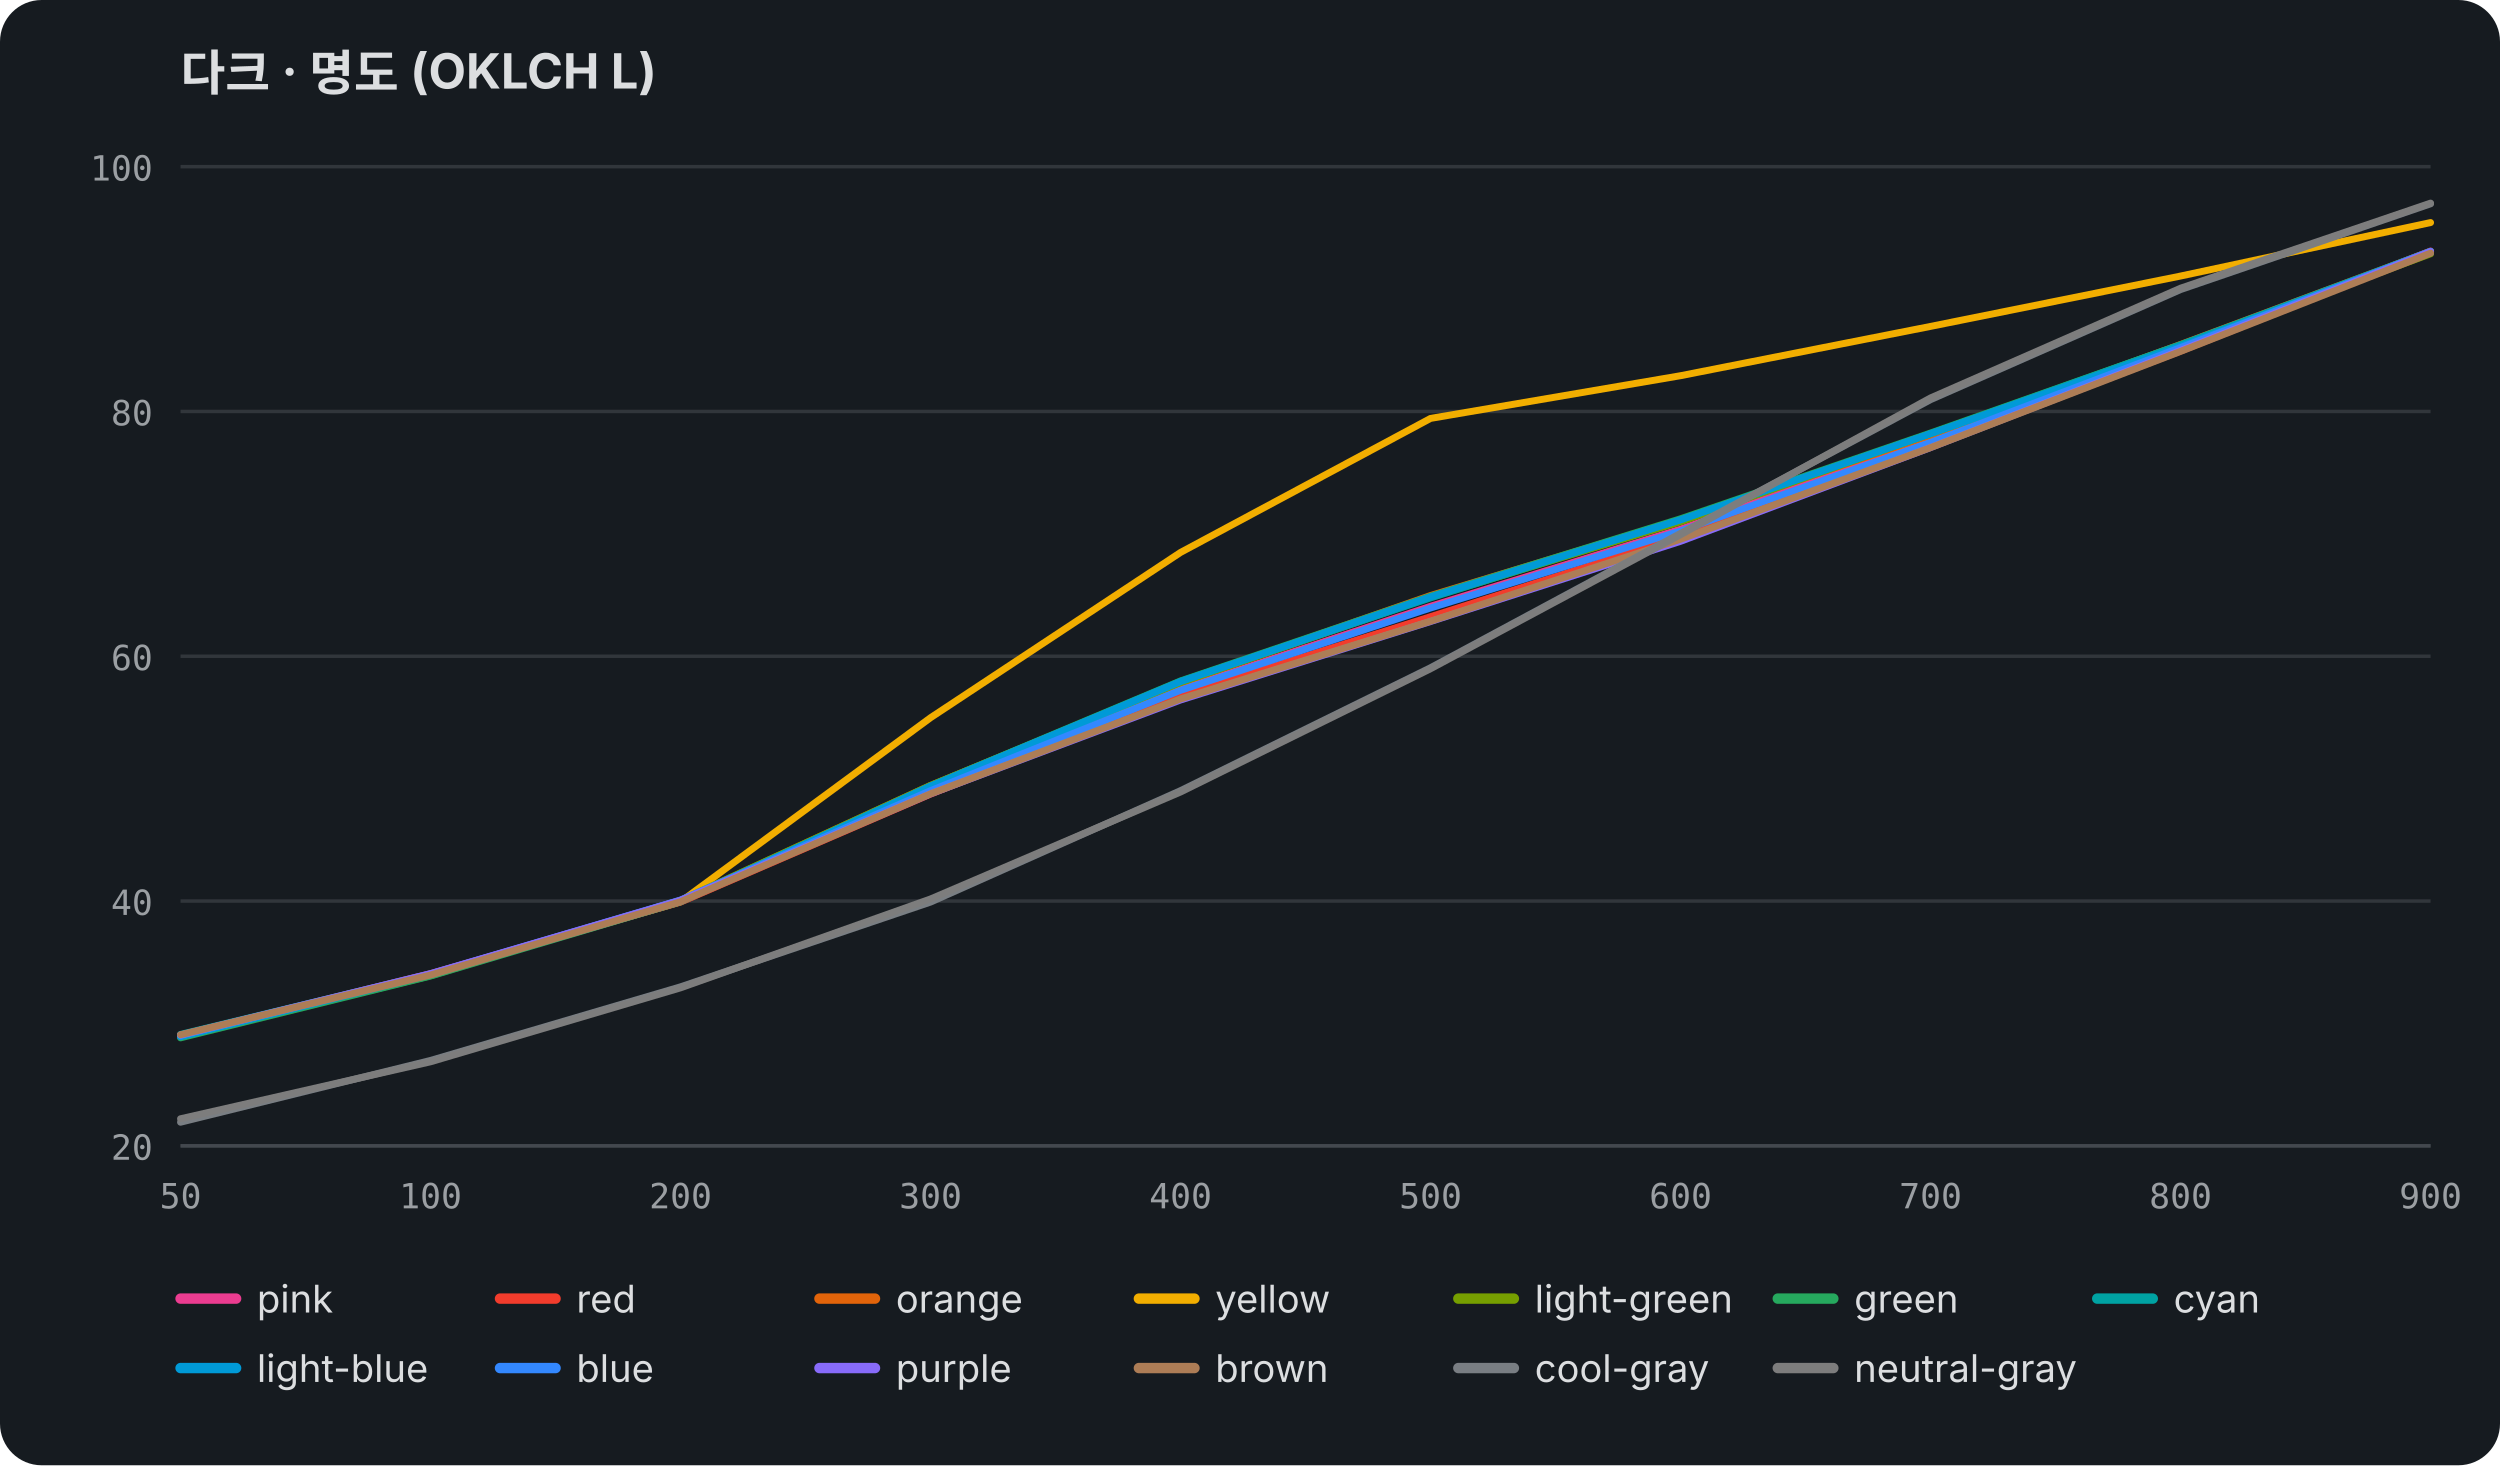
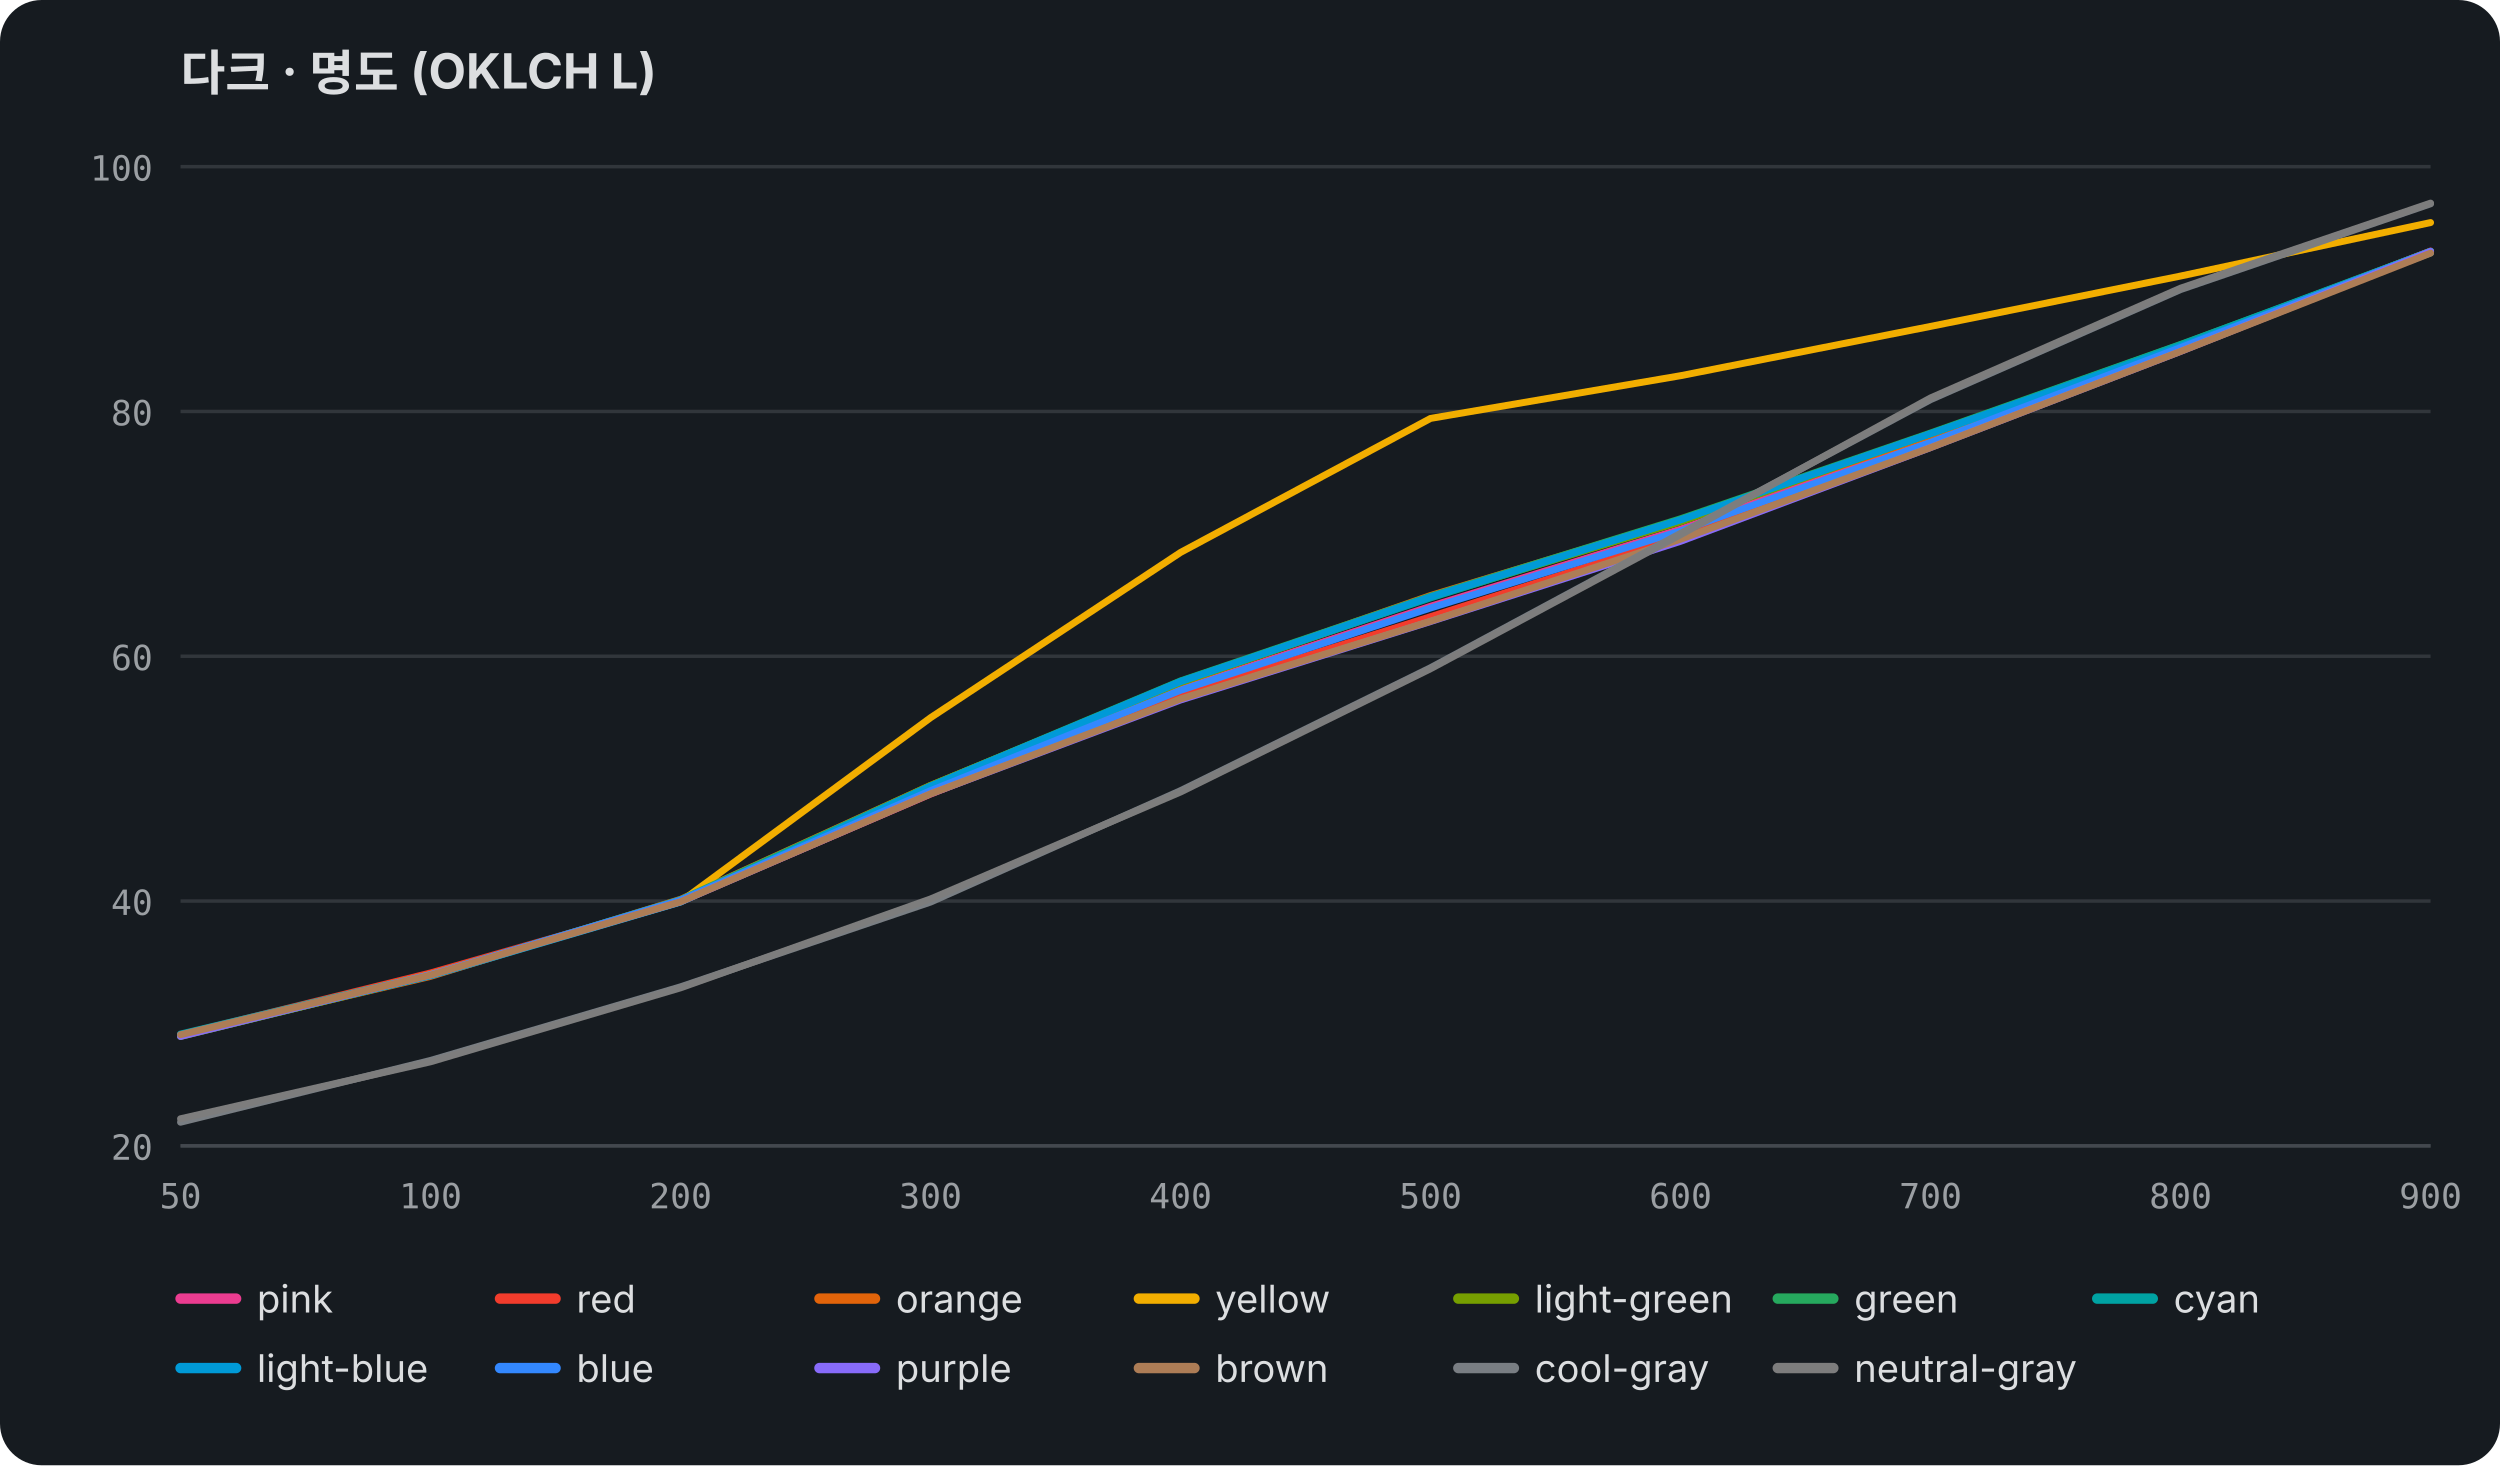
<svg xmlns="http://www.w3.org/2000/svg" width="720" height="422" viewBox="0 0 720 422">
  <rect width="720" height="422" rx="12" fill="#161b20" />
  <text x="52" y="26" font-family="ui-sans-serif, system-ui, -apple-system, 'Apple SD Gothic Neo', sans-serif" font-size="14" font-weight="700" fill="#dcdee0">다크 · 명도 (OKLCH L)</text>
  <line x1="52" x2="700" y1="330" y2="330" stroke="#31363b" stroke-width="1" />
  <text x="44" y="334" text-anchor="end" font-family="ui-monospace, SFMono-Regular, Menlo, monospace" font-size="10" fill="#9b9fa3">20</text>
  <line x1="52" x2="700" y1="259.5" y2="259.5" stroke="#31363b" stroke-width="1" />
  <text x="44" y="263.5" text-anchor="end" font-family="ui-monospace, SFMono-Regular, Menlo, monospace" font-size="10" fill="#9b9fa3">40</text>
  <line x1="52" x2="700" y1="189" y2="189" stroke="#31363b" stroke-width="1" />
  <text x="44" y="193" text-anchor="end" font-family="ui-monospace, SFMono-Regular, Menlo, monospace" font-size="10" fill="#9b9fa3">60</text>
  <line x1="52" x2="700" y1="118.5" y2="118.5" stroke="#31363b" stroke-width="1" />
  <text x="44" y="122.5" text-anchor="end" font-family="ui-monospace, SFMono-Regular, Menlo, monospace" font-size="10" fill="#9b9fa3">80</text>
  <line x1="52" x2="700" y1="48" y2="48" stroke="#31363b" stroke-width="1" />
  <text x="44" y="52" text-anchor="end" font-family="ui-monospace, SFMono-Regular, Menlo, monospace" font-size="10" fill="#9b9fa3">100</text>
  <line x1="52" x2="700" y1="330" y2="330" stroke="#43484e" stroke-width="1" />
  <text x="52" y="348" text-anchor="middle" font-family="ui-monospace, SFMono-Regular, Menlo, monospace" font-size="10" fill="#9b9fa3">50</text>
  <text x="124" y="348" text-anchor="middle" font-family="ui-monospace, SFMono-Regular, Menlo, monospace" font-size="10" fill="#9b9fa3">100</text>
  <text x="196" y="348" text-anchor="middle" font-family="ui-monospace, SFMono-Regular, Menlo, monospace" font-size="10" fill="#9b9fa3">200</text>
  <text x="268" y="348" text-anchor="middle" font-family="ui-monospace, SFMono-Regular, Menlo, monospace" font-size="10" fill="#9b9fa3">300</text>
  <text x="340" y="348" text-anchor="middle" font-family="ui-monospace, SFMono-Regular, Menlo, monospace" font-size="10" fill="#9b9fa3">400</text>
  <text x="412" y="348" text-anchor="middle" font-family="ui-monospace, SFMono-Regular, Menlo, monospace" font-size="10" fill="#9b9fa3">500</text>
  <text x="484" y="348" text-anchor="middle" font-family="ui-monospace, SFMono-Regular, Menlo, monospace" font-size="10" fill="#9b9fa3">600</text>
  <text x="556" y="348" text-anchor="middle" font-family="ui-monospace, SFMono-Regular, Menlo, monospace" font-size="10" fill="#9b9fa3">700</text>
  <text x="628" y="348" text-anchor="middle" font-family="ui-monospace, SFMono-Regular, Menlo, monospace" font-size="10" fill="#9b9fa3">800</text>
  <text x="700" y="348" text-anchor="middle" font-family="ui-monospace, SFMono-Regular, Menlo, monospace" font-size="10" fill="#9b9fa3">900</text>
-   <polyline points="52.0,298.2 124.0,280.6 196.0,259.3 268.0,227.6 340.0,198.5 412.0,174.6 484.0,152.4 556.0,126.6 628.0,100.3 700.0,72.3" fill="none" stroke="#eb3c90" stroke-width="2" stroke-linejoin="round" stroke-linecap="round" />
-   <circle cx="52.0" cy="298.2" r="7" fill="transparent" />
-   <circle cx="124.0" cy="280.6" r="7" fill="transparent" />
-   <circle cx="196.0" cy="259.3" r="7" fill="transparent" />
+   <polyline points="52.0,298.3 124.0,280.9 196.0,259.4 268.0,227.6 340.0,198.5 412.0,174.6 484.0,152.4 556.0,126.6 628.0,100.3 700.0,72.3" fill="none" stroke="#eb3c90" stroke-width="2" stroke-linejoin="round" stroke-linecap="round" />
+   <circle cx="52.0" cy="298.3" r="7" fill="transparent" />
+   <circle cx="124.0" cy="280.9" r="7" fill="transparent" />
+   <circle cx="196.0" cy="259.4" r="7" fill="transparent" />
  <circle cx="268.0" cy="227.6" r="7" fill="transparent" />
  <circle cx="340.0" cy="198.5" r="7" fill="transparent" />
  <circle cx="412.0" cy="174.6" r="7" fill="transparent" />
  <circle cx="484.0" cy="152.4" r="7" fill="transparent" />
  <circle cx="556.0" cy="126.6" r="7" fill="transparent" />
  <circle cx="628.0" cy="100.3" r="7" fill="transparent" />
  <circle cx="700.0" cy="72.3" r="7" fill="transparent" />
-   <polyline points="52.0,298.1 124.0,280.4 196.0,259.8 268.0,228.7 340.0,200.4 412.0,177.6 484.0,154.6 556.0,128.3 628.0,101.1 700.0,72.5" fill="none" stroke="#f23c2c" stroke-width="2" stroke-linejoin="round" stroke-linecap="round" />
-   <circle cx="52.0" cy="298.1" r="7" fill="transparent" />
-   <circle cx="124.0" cy="280.4" r="7" fill="transparent" />
-   <circle cx="196.0" cy="259.8" r="7" fill="transparent" />
+   <polyline points="52.0,298.0 124.0,280.2 196.0,259.6 268.0,228.7 340.0,200.4 412.0,177.6 484.0,154.6 556.0,128.3 628.0,101.1 700.0,72.5" fill="none" stroke="#f23c2c" stroke-width="2" stroke-linejoin="round" stroke-linecap="round" />
+   <circle cx="52.0" cy="298.0" r="7" fill="transparent" />
+   <circle cx="124.0" cy="280.2" r="7" fill="transparent" />
+   <circle cx="196.0" cy="259.6" r="7" fill="transparent" />
  <circle cx="268.0" cy="228.7" r="7" fill="transparent" />
  <circle cx="340.0" cy="200.4" r="7" fill="transparent" />
  <circle cx="412.0" cy="177.6" r="7" fill="transparent" />
  <circle cx="484.0" cy="154.6" r="7" fill="transparent" />
  <circle cx="556.0" cy="128.3" r="7" fill="transparent" />
  <circle cx="628.0" cy="101.1" r="7" fill="transparent" />
  <circle cx="700.0" cy="72.5" r="7" fill="transparent" />
-   <polyline points="52.0,298.1 124.0,280.6 196.0,259.4 268.0,226.2 340.0,196.6 412.0,171.5 484.0,149.7 556.0,125.4 628.0,99.2 700.0,72.4" fill="none" stroke="#e2640a" stroke-width="2" stroke-linejoin="round" stroke-linecap="round" />
+   <polyline points="52.0,298.1 124.0,281.2 196.0,259.0 268.0,226.2 340.0,196.6 412.0,171.5 484.0,149.7 556.0,125.4 628.0,99.6 700.0,72.4" fill="none" stroke="#e2640a" stroke-width="2" stroke-linejoin="round" stroke-linecap="round" />
  <circle cx="52.0" cy="298.1" r="7" fill="transparent" />
-   <circle cx="124.0" cy="280.6" r="7" fill="transparent" />
-   <circle cx="196.0" cy="259.4" r="7" fill="transparent" />
+   <circle cx="124.0" cy="281.2" r="7" fill="transparent" />
+   <circle cx="196.0" cy="259.0" r="7" fill="transparent" />
  <circle cx="268.0" cy="226.2" r="7" fill="transparent" />
  <circle cx="340.0" cy="196.6" r="7" fill="transparent" />
  <circle cx="412.0" cy="171.5" r="7" fill="transparent" />
  <circle cx="484.0" cy="149.7" r="7" fill="transparent" />
  <circle cx="556.0" cy="125.4" r="7" fill="transparent" />
-   <circle cx="628.0" cy="99.2" r="7" fill="transparent" />
+   <circle cx="628.0" cy="99.6" r="7" fill="transparent" />
  <circle cx="700.0" cy="72.4" r="7" fill="transparent" />
  <polyline points="52.0,298.1 124.0,280.6 196.0,259.7 268.0,206.7 340.0,159.1 412.0,120.5 484.0,108.2 556.0,94.0 628.0,79.5 700.0,64.1" fill="none" stroke="#f2ae00" stroke-width="2" stroke-linejoin="round" stroke-linecap="round" />
  <circle cx="52.0" cy="298.1" r="7" fill="transparent" />
  <circle cx="124.0" cy="280.6" r="7" fill="transparent" />
  <circle cx="196.0" cy="259.7" r="7" fill="transparent" />
  <circle cx="268.0" cy="206.7" r="7" fill="transparent" />
  <circle cx="340.0" cy="159.1" r="7" fill="transparent" />
  <circle cx="412.0" cy="120.5" r="7" fill="transparent" />
  <circle cx="484.0" cy="108.2" r="7" fill="transparent" />
  <circle cx="556.0" cy="94.0" r="7" fill="transparent" />
  <circle cx="628.0" cy="79.5" r="7" fill="transparent" />
  <circle cx="700.0" cy="64.1" r="7" fill="transparent" />
-   <polyline points="52.0,298.5 124.0,281.0 196.0,259.3 268.0,226.2 340.0,196.6 412.0,172.0 484.0,150.3 556.0,124.9 628.0,99.7 700.0,73.1" fill="none" stroke="#769f00" stroke-width="2" stroke-linejoin="round" stroke-linecap="round" />
+   <polyline points="52.0,298.5 124.0,280.9 196.0,259.7 268.0,226.2 340.0,196.6 412.0,172.0 484.0,150.3 556.0,124.9 628.0,99.7 700.0,72.4" fill="none" stroke="#769f00" stroke-width="2" stroke-linejoin="round" stroke-linecap="round" />
  <circle cx="52.0" cy="298.5" r="7" fill="transparent" />
-   <circle cx="124.0" cy="281.0" r="7" fill="transparent" />
-   <circle cx="196.0" cy="259.3" r="7" fill="transparent" />
+   <circle cx="124.0" cy="280.9" r="7" fill="transparent" />
+   <circle cx="196.0" cy="259.7" r="7" fill="transparent" />
  <circle cx="268.0" cy="226.2" r="7" fill="transparent" />
  <circle cx="340.0" cy="196.6" r="7" fill="transparent" />
  <circle cx="412.0" cy="172.0" r="7" fill="transparent" />
  <circle cx="484.0" cy="150.3" r="7" fill="transparent" />
  <circle cx="556.0" cy="124.9" r="7" fill="transparent" />
  <circle cx="628.0" cy="99.7" r="7" fill="transparent" />
-   <circle cx="700.0" cy="73.1" r="7" fill="transparent" />
-   <polyline points="52.0,298.9 124.0,281.1 196.0,259.7 268.0,226.3 340.0,196.1 412.0,171.7 484.0,149.4 556.0,124.7 628.0,99.3 700.0,72.8" fill="none" stroke="#26a95e" stroke-width="2" stroke-linejoin="round" stroke-linecap="round" />
-   <circle cx="52.0" cy="298.9" r="7" fill="transparent" />
-   <circle cx="124.0" cy="281.1" r="7" fill="transparent" />
-   <circle cx="196.0" cy="259.7" r="7" fill="transparent" />
+   <circle cx="700.0" cy="72.4" r="7" fill="transparent" />
+   <polyline points="52.0,298.4 124.0,280.9 196.0,259.1 268.0,226.3 340.0,196.1 412.0,171.7 484.0,149.4 556.0,124.7 628.0,99.2 700.0,72.8" fill="none" stroke="#26a95e" stroke-width="2" stroke-linejoin="round" stroke-linecap="round" />
+   <circle cx="52.0" cy="298.4" r="7" fill="transparent" />
+   <circle cx="124.0" cy="280.9" r="7" fill="transparent" />
+   <circle cx="196.0" cy="259.1" r="7" fill="transparent" />
  <circle cx="268.0" cy="226.3" r="7" fill="transparent" />
  <circle cx="340.0" cy="196.1" r="7" fill="transparent" />
  <circle cx="412.0" cy="171.7" r="7" fill="transparent" />
  <circle cx="484.0" cy="149.4" r="7" fill="transparent" />
  <circle cx="556.0" cy="124.7" r="7" fill="transparent" />
-   <circle cx="628.0" cy="99.3" r="7" fill="transparent" />
+   <circle cx="628.0" cy="99.2" r="7" fill="transparent" />
  <circle cx="700.0" cy="72.8" r="7" fill="transparent" />
-   <polyline points="52.0,297.9 124.0,280.5 196.0,259.5 268.0,226.5 340.0,196.2 412.0,172.2 484.0,149.7 556.0,124.9 628.0,99.3 700.0,72.4" fill="none" stroke="#00a3a3" stroke-width="2" stroke-linejoin="round" stroke-linecap="round" />
-   <circle cx="52.0" cy="297.9" r="7" fill="transparent" />
-   <circle cx="124.0" cy="280.5" r="7" fill="transparent" />
-   <circle cx="196.0" cy="259.5" r="7" fill="transparent" />
+   <polyline points="52.0,297.8 124.0,280.7 196.0,259.4 268.0,226.5 340.0,196.2 412.0,172.2 484.0,149.7 556.0,124.9 628.0,99.3 700.0,72.4" fill="none" stroke="#00a3a3" stroke-width="2" stroke-linejoin="round" stroke-linecap="round" />
+   <circle cx="52.0" cy="297.8" r="7" fill="transparent" />
+   <circle cx="124.0" cy="280.7" r="7" fill="transparent" />
+   <circle cx="196.0" cy="259.4" r="7" fill="transparent" />
  <circle cx="268.0" cy="226.5" r="7" fill="transparent" />
  <circle cx="340.0" cy="196.2" r="7" fill="transparent" />
  <circle cx="412.0" cy="172.2" r="7" fill="transparent" />
  <circle cx="484.0" cy="149.7" r="7" fill="transparent" />
  <circle cx="556.0" cy="124.9" r="7" fill="transparent" />
  <circle cx="628.0" cy="99.3" r="7" fill="transparent" />
  <circle cx="700.0" cy="72.4" r="7" fill="transparent" />
-   <polyline points="52.0,298.6 124.0,280.7 196.0,259.6 268.0,226.4 340.0,196.3 412.0,171.9 484.0,149.7 556.0,124.9 628.0,99.7 700.0,72.7" fill="none" stroke="#009ad7" stroke-width="2" stroke-linejoin="round" stroke-linecap="round" />
-   <circle cx="52.0" cy="298.6" r="7" fill="transparent" />
-   <circle cx="124.0" cy="280.7" r="7" fill="transparent" />
-   <circle cx="196.0" cy="259.6" r="7" fill="transparent" />
+   <polyline points="52.0,298.0 124.0,281.0 196.0,259.8 268.0,226.4 340.0,196.3 412.0,171.9 484.0,149.7 556.0,124.9 628.0,99.7 700.0,72.8" fill="none" stroke="#009ad7" stroke-width="2" stroke-linejoin="round" stroke-linecap="round" />
+   <circle cx="52.0" cy="298.0" r="7" fill="transparent" />
+   <circle cx="124.0" cy="281.0" r="7" fill="transparent" />
+   <circle cx="196.0" cy="259.8" r="7" fill="transparent" />
  <circle cx="268.0" cy="226.4" r="7" fill="transparent" />
  <circle cx="340.0" cy="196.3" r="7" fill="transparent" />
  <circle cx="412.0" cy="171.9" r="7" fill="transparent" />
  <circle cx="484.0" cy="149.7" r="7" fill="transparent" />
  <circle cx="556.0" cy="124.9" r="7" fill="transparent" />
  <circle cx="628.0" cy="99.7" r="7" fill="transparent" />
-   <circle cx="700.0" cy="72.7" r="7" fill="transparent" />
-   <polyline points="52.0,298.2 124.0,280.5 196.0,259.2 268.0,227.7 340.0,198.8 412.0,175.1 484.0,152.9 556.0,127.4 628.0,100.1 700.0,72.4" fill="none" stroke="#3388ff" stroke-width="2" stroke-linejoin="round" stroke-linecap="round" />
-   <circle cx="52.0" cy="298.2" r="7" fill="transparent" />
-   <circle cx="124.0" cy="280.5" r="7" fill="transparent" />
+   <circle cx="700.0" cy="72.8" r="7" fill="transparent" />
+   <polyline points="52.0,298.1 124.0,280.8 196.0,259.2 268.0,227.7 340.0,198.8 412.0,175.1 484.0,152.9 556.0,127.4 628.0,100.1 700.0,72.4" fill="none" stroke="#3388ff" stroke-width="2" stroke-linejoin="round" stroke-linecap="round" />
+   <circle cx="52.0" cy="298.1" r="7" fill="transparent" />
+   <circle cx="124.0" cy="280.8" r="7" fill="transparent" />
  <circle cx="196.0" cy="259.2" r="7" fill="transparent" />
  <circle cx="268.0" cy="227.7" r="7" fill="transparent" />
  <circle cx="340.0" cy="198.8" r="7" fill="transparent" />
  <circle cx="412.0" cy="175.1" r="7" fill="transparent" />
  <circle cx="484.0" cy="152.9" r="7" fill="transparent" />
  <circle cx="556.0" cy="127.4" r="7" fill="transparent" />
  <circle cx="628.0" cy="100.1" r="7" fill="transparent" />
  <circle cx="700.0" cy="72.4" r="7" fill="transparent" />
-   <polyline points="52.0,298.1 124.0,280.4 196.0,259.3 268.0,228.6 340.0,201.6 412.0,179.0 484.0,155.9 556.0,128.9 628.0,100.9 700.0,72.5" fill="none" stroke="#886bfa" stroke-width="2" stroke-linejoin="round" stroke-linecap="round" />
-   <circle cx="52.0" cy="298.1" r="7" fill="transparent" />
-   <circle cx="124.0" cy="280.4" r="7" fill="transparent" />
-   <circle cx="196.0" cy="259.3" r="7" fill="transparent" />
+   <polyline points="52.0,298.5 124.0,280.7 196.0,259.7 268.0,228.6 340.0,201.6 412.0,179.0 484.0,155.9 556.0,128.9 628.0,101.2 700.0,72.5" fill="none" stroke="#886bfa" stroke-width="2" stroke-linejoin="round" stroke-linecap="round" />
+   <circle cx="52.0" cy="298.5" r="7" fill="transparent" />
+   <circle cx="124.0" cy="280.7" r="7" fill="transparent" />
+   <circle cx="196.0" cy="259.7" r="7" fill="transparent" />
  <circle cx="268.0" cy="228.6" r="7" fill="transparent" />
  <circle cx="340.0" cy="201.6" r="7" fill="transparent" />
  <circle cx="412.0" cy="179.0" r="7" fill="transparent" />
  <circle cx="484.0" cy="155.9" r="7" fill="transparent" />
  <circle cx="556.0" cy="128.9" r="7" fill="transparent" />
-   <circle cx="628.0" cy="100.9" r="7" fill="transparent" />
+   <circle cx="628.0" cy="101.2" r="7" fill="transparent" />
  <circle cx="700.0" cy="72.5" r="7" fill="transparent" />
  <polyline points="52.0,298.0 124.0,280.8 196.0,259.7 268.0,228.6 340.0,201.3 412.0,178.9 484.0,155.3 556.0,128.9 628.0,101.2 700.0,72.9" fill="none" stroke="#ad7d56" stroke-width="2" stroke-linejoin="round" stroke-linecap="round" />
  <circle cx="52.0" cy="298.0" r="7" fill="transparent" />
  <circle cx="124.0" cy="280.8" r="7" fill="transparent" />
  <circle cx="196.0" cy="259.7" r="7" fill="transparent" />
  <circle cx="268.0" cy="228.6" r="7" fill="transparent" />
  <circle cx="340.0" cy="201.3" r="7" fill="transparent" />
  <circle cx="412.0" cy="178.9" r="7" fill="transparent" />
  <circle cx="484.0" cy="155.3" r="7" fill="transparent" />
  <circle cx="556.0" cy="128.9" r="7" fill="transparent" />
  <circle cx="628.0" cy="101.2" r="7" fill="transparent" />
  <circle cx="700.0" cy="72.9" r="7" fill="transparent" />
  <polyline points="52.0,323.2 124.0,305.4 196.0,284.2 268.0,259.8 340.0,227.7 412.0,192.3 484.0,153.6 556.0,115.1 628.0,83.4 700.0,58.7" fill="none" stroke="#797e83" stroke-width="2" stroke-linejoin="round" stroke-linecap="round" />
  <circle cx="52.0" cy="323.2" r="7" fill="transparent" />
  <circle cx="124.0" cy="305.4" r="7" fill="transparent" />
  <circle cx="196.0" cy="284.2" r="7" fill="transparent" />
  <circle cx="268.0" cy="259.8" r="7" fill="transparent" />
  <circle cx="340.0" cy="227.7" r="7" fill="transparent" />
  <circle cx="412.0" cy="192.3" r="7" fill="transparent" />
  <circle cx="484.0" cy="153.6" r="7" fill="transparent" />
  <circle cx="556.0" cy="115.1" r="7" fill="transparent" />
  <circle cx="628.0" cy="83.4" r="7" fill="transparent" />
  <circle cx="700.0" cy="58.7" r="7" fill="transparent" />
  <polyline points="52.0,322.2 124.0,305.8 196.0,284.5 268.0,258.9 340.0,228.1 412.0,192.6 484.0,154.0 556.0,114.6 628.0,83.0 700.0,58.5" fill="none" stroke="#7d7d7d" stroke-width="2" stroke-linejoin="round" stroke-linecap="round" />
  <circle cx="52.0" cy="322.2" r="7" fill="transparent" />
  <circle cx="124.0" cy="305.8" r="7" fill="transparent" />
  <circle cx="196.0" cy="284.5" r="7" fill="transparent" />
  <circle cx="268.0" cy="258.9" r="7" fill="transparent" />
  <circle cx="340.0" cy="228.1" r="7" fill="transparent" />
  <circle cx="412.0" cy="192.6" r="7" fill="transparent" />
  <circle cx="484.0" cy="154.0" r="7" fill="transparent" />
  <circle cx="556.0" cy="114.6" r="7" fill="transparent" />
  <circle cx="628.0" cy="83.0" r="7" fill="transparent" />
  <circle cx="700.0" cy="58.5" r="7" fill="transparent" />
  <line x1="52" x2="68" y1="374" y2="374" stroke="#eb3c90" stroke-width="3" stroke-linecap="round" />
  <text x="74" y="378" font-family="ui-sans-serif, system-ui, -apple-system, 'Apple SD Gothic Neo', sans-serif" font-size="11" fill="#dcdee0">pink</text>
  <line x1="144" x2="160" y1="374" y2="374" stroke="#f23c2c" stroke-width="3" stroke-linecap="round" />
  <text x="166" y="378" font-family="ui-sans-serif, system-ui, -apple-system, 'Apple SD Gothic Neo', sans-serif" font-size="11" fill="#dcdee0">red</text>
  <line x1="236" x2="252" y1="374" y2="374" stroke="#e2640a" stroke-width="3" stroke-linecap="round" />
  <text x="258" y="378" font-family="ui-sans-serif, system-ui, -apple-system, 'Apple SD Gothic Neo', sans-serif" font-size="11" fill="#dcdee0">orange</text>
  <line x1="328" x2="344" y1="374" y2="374" stroke="#f2ae00" stroke-width="3" stroke-linecap="round" />
  <text x="350" y="378" font-family="ui-sans-serif, system-ui, -apple-system, 'Apple SD Gothic Neo', sans-serif" font-size="11" fill="#dcdee0">yellow</text>
  <line x1="420" x2="436" y1="374" y2="374" stroke="#769f00" stroke-width="3" stroke-linecap="round" />
  <text x="442" y="378" font-family="ui-sans-serif, system-ui, -apple-system, 'Apple SD Gothic Neo', sans-serif" font-size="11" fill="#dcdee0">light-green</text>
  <line x1="512" x2="528" y1="374" y2="374" stroke="#26a95e" stroke-width="3" stroke-linecap="round" />
  <text x="534" y="378" font-family="ui-sans-serif, system-ui, -apple-system, 'Apple SD Gothic Neo', sans-serif" font-size="11" fill="#dcdee0">green</text>
  <line x1="604" x2="620" y1="374" y2="374" stroke="#00a3a3" stroke-width="3" stroke-linecap="round" />
  <text x="626" y="378" font-family="ui-sans-serif, system-ui, -apple-system, 'Apple SD Gothic Neo', sans-serif" font-size="11" fill="#dcdee0">cyan</text>
  <line x1="52" x2="68" y1="394" y2="394" stroke="#009ad7" stroke-width="3" stroke-linecap="round" />
  <text x="74" y="398" font-family="ui-sans-serif, system-ui, -apple-system, 'Apple SD Gothic Neo', sans-serif" font-size="11" fill="#dcdee0">light-blue</text>
  <line x1="144" x2="160" y1="394" y2="394" stroke="#3388ff" stroke-width="3" stroke-linecap="round" />
  <text x="166" y="398" font-family="ui-sans-serif, system-ui, -apple-system, 'Apple SD Gothic Neo', sans-serif" font-size="11" fill="#dcdee0">blue</text>
  <line x1="236" x2="252" y1="394" y2="394" stroke="#886bfa" stroke-width="3" stroke-linecap="round" />
  <text x="258" y="398" font-family="ui-sans-serif, system-ui, -apple-system, 'Apple SD Gothic Neo', sans-serif" font-size="11" fill="#dcdee0">purple</text>
  <line x1="328" x2="344" y1="394" y2="394" stroke="#ad7d56" stroke-width="3" stroke-linecap="round" />
  <text x="350" y="398" font-family="ui-sans-serif, system-ui, -apple-system, 'Apple SD Gothic Neo', sans-serif" font-size="11" fill="#dcdee0">brown</text>
  <line x1="420" x2="436" y1="394" y2="394" stroke="#797e83" stroke-width="3" stroke-linecap="round" />
  <text x="442" y="398" font-family="ui-sans-serif, system-ui, -apple-system, 'Apple SD Gothic Neo', sans-serif" font-size="11" fill="#dcdee0">cool-gray</text>
  <line x1="512" x2="528" y1="394" y2="394" stroke="#7d7d7d" stroke-width="3" stroke-linecap="round" />
  <text x="534" y="398" font-family="ui-sans-serif, system-ui, -apple-system, 'Apple SD Gothic Neo', sans-serif" font-size="11" fill="#dcdee0">neutral-gray</text>
</svg>
